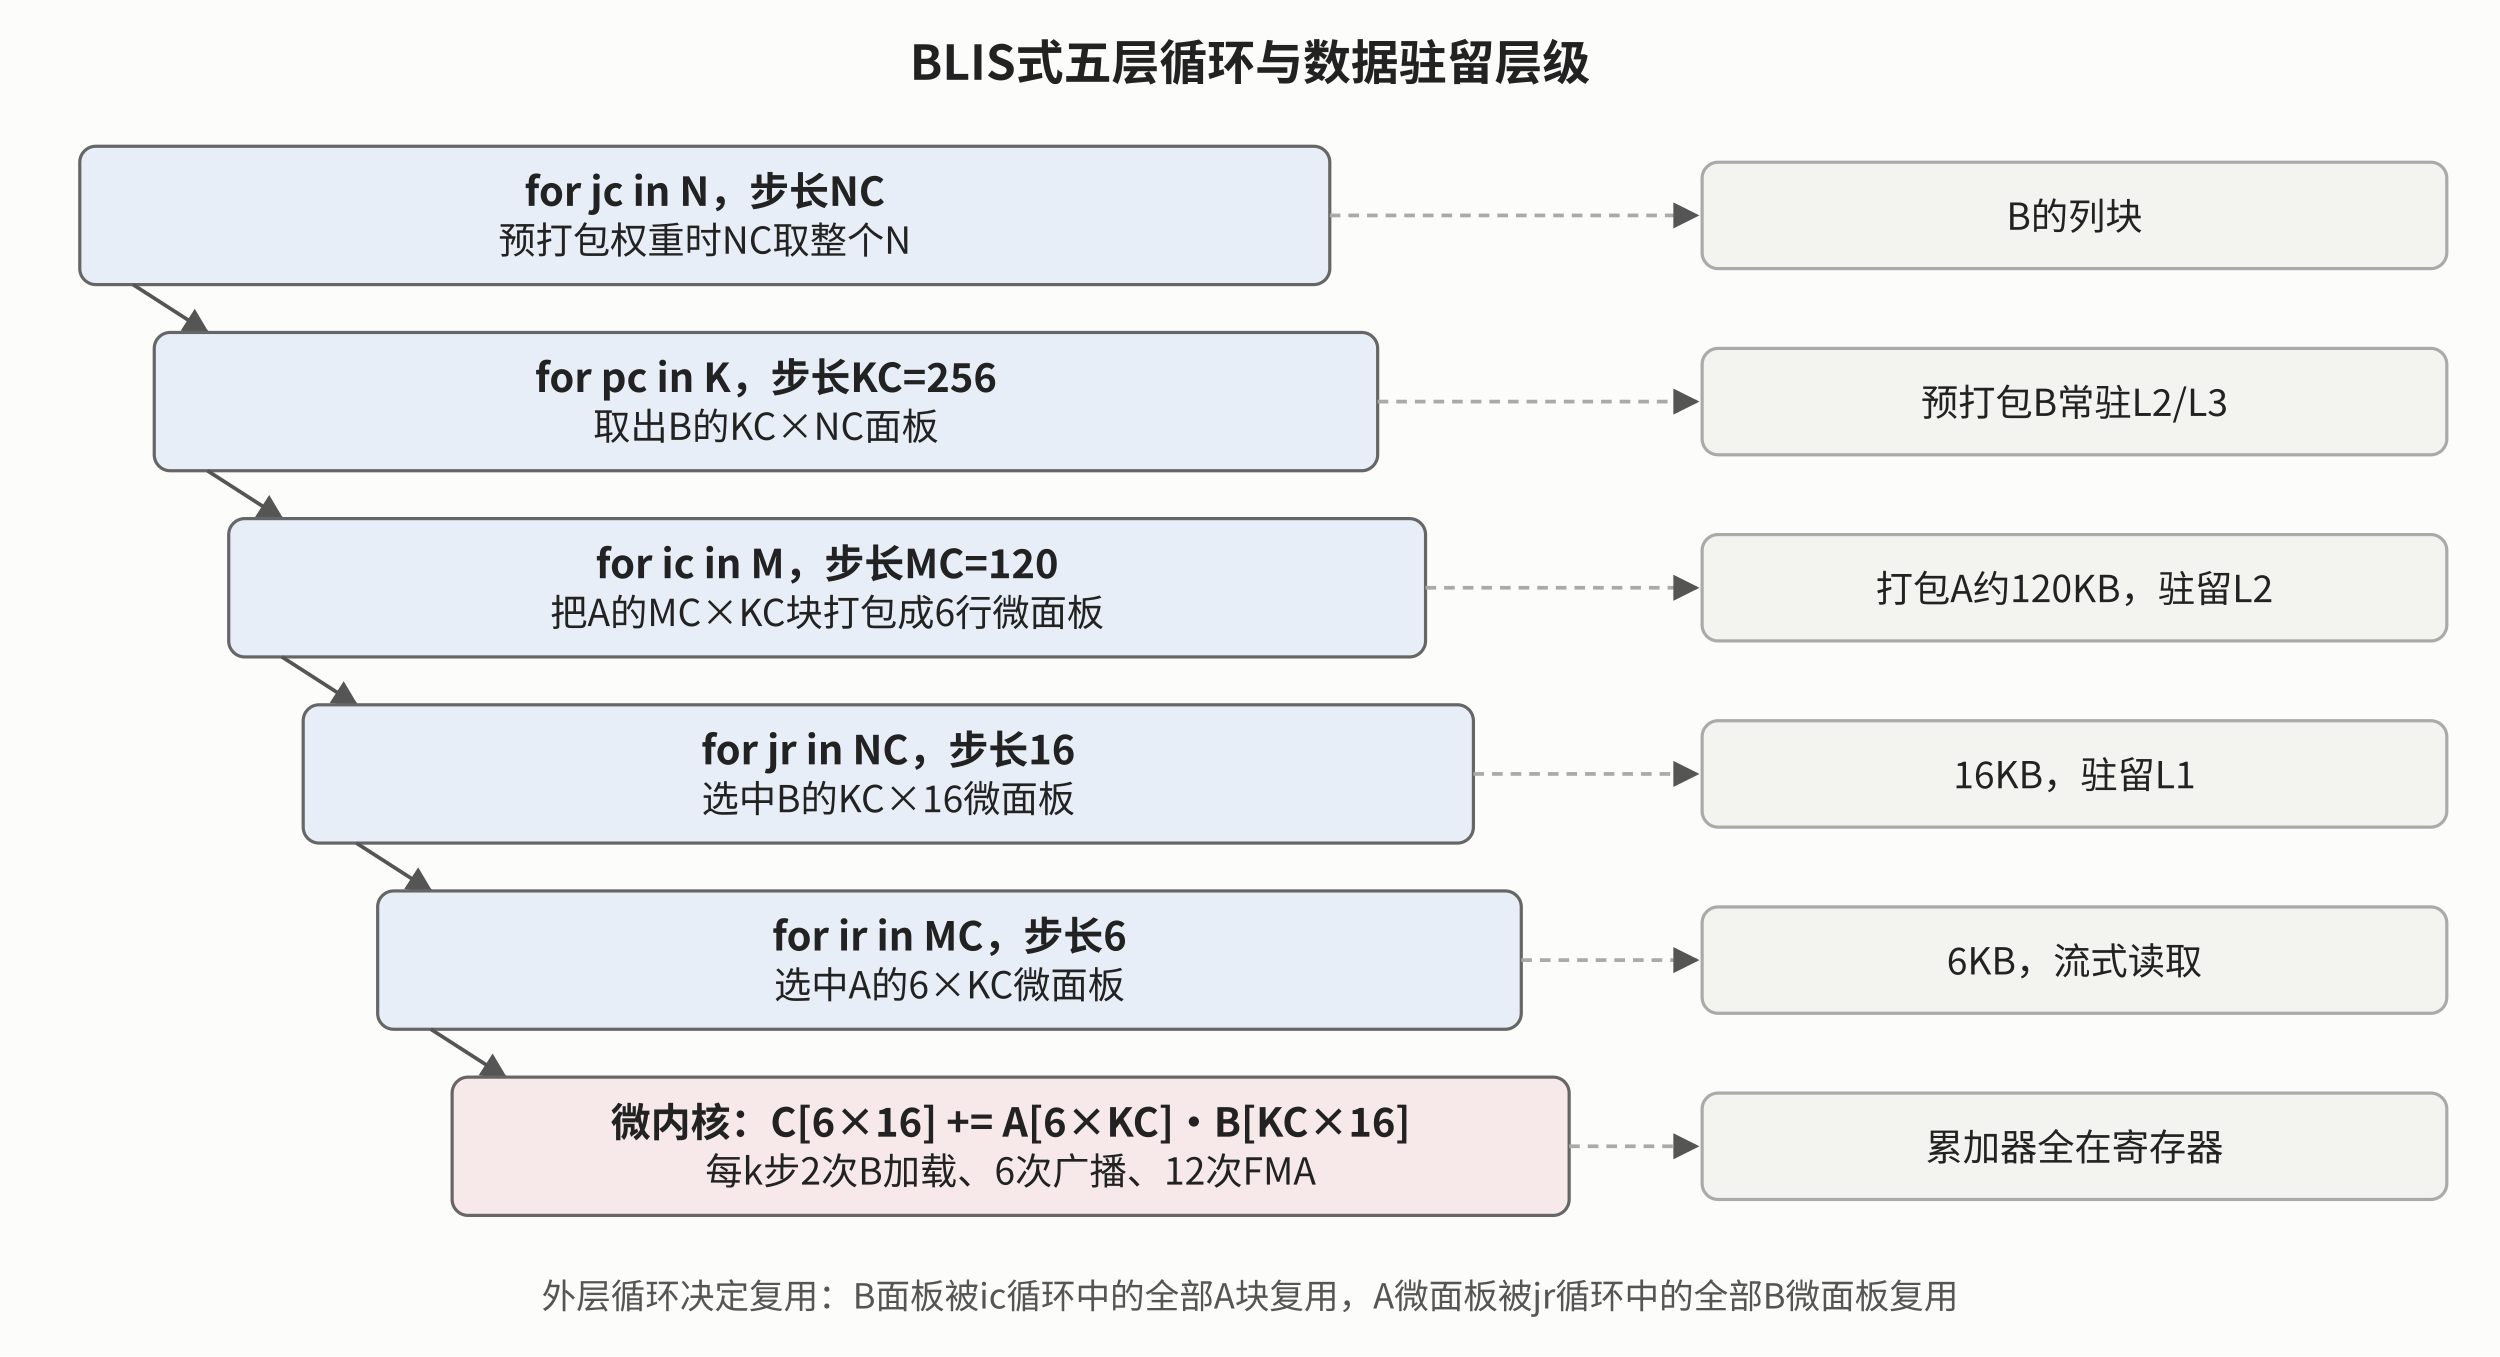
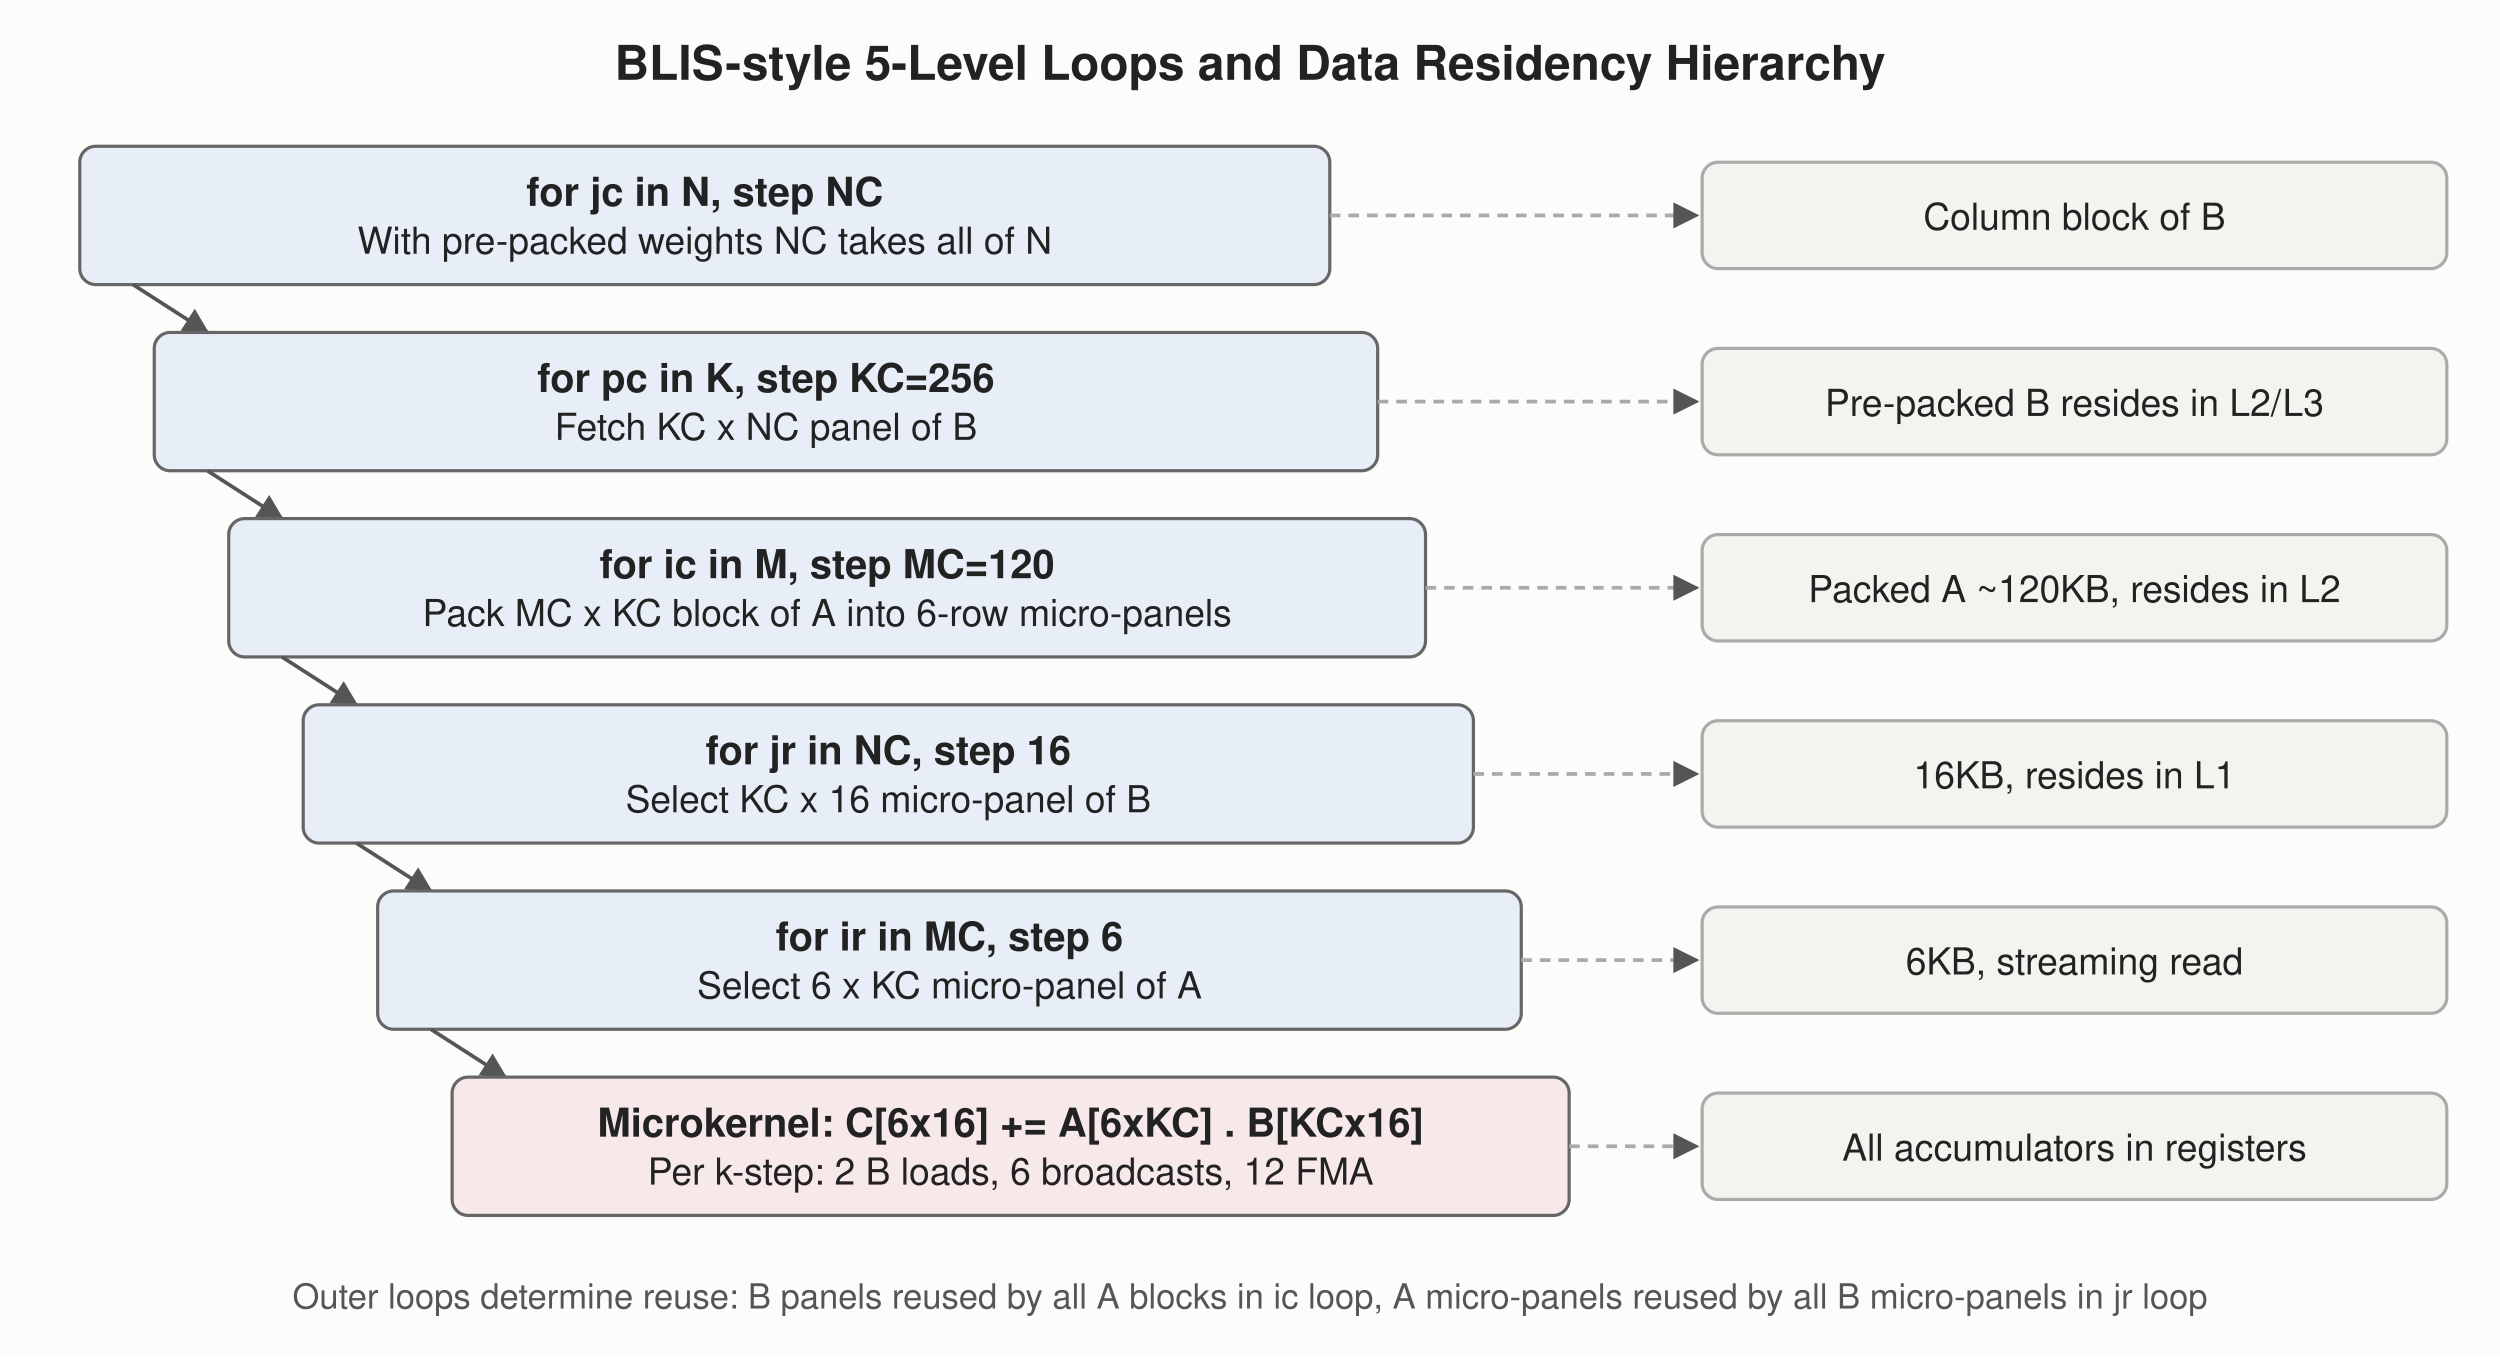
- <svg xmlns="http://www.w3.org/2000/svg" viewBox="0 0 940 510" width="940" height="510" font-family="Microsoft YaHei, PingFang SC, Noto Sans CJK SC, sans-serif" font-size="14">
+ <svg xmlns="http://www.w3.org/2000/svg" viewBox="0 0 940 510" width="940" height="510" font-family="Helvetica, Arial, sans-serif" font-size="14">
  <defs>
    <marker id="arrow" viewBox="0 0 10 10" refX="9" refY="5" markerWidth="7" markerHeight="7" orient="auto-start-reverse">
      <path d="M0,0 L10,5 L0,10 z" fill="#555" />
    </marker>
  </defs>
  <rect x="0" y="0" width="940" height="510" fill="#fcfcfa" />
-   <text x="470" y="30" text-anchor="middle" font-size="18" fill="#222" font-weight="bold">BLIS式五层循环与数据驻留层级</text>
+   <text x="470" y="30" text-anchor="middle" font-size="18" fill="#222" font-weight="bold">BLIS-style 5-Level Loops and Data Residency Hierarchy</text>
  <rect x="30" y="55" width="470" height="52" rx="6" fill="#e8eef7" stroke="#666" stroke-width="1.2" />
-   <text x="265" y="77.4" text-anchor="middle" font-size="15" font-weight="bold" fill="#222">for jc in N，步长NC</text>
-   <text x="265" y="95.4" text-anchor="middle" font-size="14" fill="#222">预打包权重时NC取整个N</text>
+   <text x="265" y="77.4" text-anchor="middle" font-size="15" font-weight="bold" fill="#222">for jc in N, step NC</text>
+   <text x="265" y="95.4" text-anchor="middle" font-size="14" fill="#222">With pre-packed weights NC takes all of N</text>
  <rect x="640" y="61" width="280" height="40" rx="6" fill="#f3f3ef" stroke="#aaa" stroke-width="1.2" />
-   <text x="780" y="86.4" text-anchor="middle" font-size="14" fill="#222">B的列块</text>
+   <text x="780" y="86.4" text-anchor="middle" font-size="14" fill="#222">Column block of B</text>
  <line x1="500" y1="81" x2="638" y2="81" stroke="#aaa" stroke-width="1.4" stroke-dasharray="4 3" marker-end="url(#arrow)" />
  <line x1="50" y1="107" x2="78" y2="125" stroke="#555" stroke-width="1.4" marker-end="url(#arrow)" />
  <rect x="58" y="125" width="460" height="52" rx="6" fill="#e8eef7" stroke="#666" stroke-width="1.2" />
-   <text x="288" y="147.4" text-anchor="middle" font-size="15" font-weight="bold" fill="#222">for pc in K，步长KC=256</text>
-   <text x="288" y="165.4" text-anchor="middle" font-size="14" fill="#222">取出B的KC×NC面板</text>
+   <text x="288" y="147.4" text-anchor="middle" font-size="15" font-weight="bold" fill="#222">for pc in K, step KC=256</text>
+   <text x="288" y="165.4" text-anchor="middle" font-size="14" fill="#222">Fetch KC x NC panel of B</text>
  <rect x="640" y="131" width="280" height="40" rx="6" fill="#f3f3ef" stroke="#aaa" stroke-width="1.2" />
-   <text x="780" y="156.4" text-anchor="middle" font-size="14" fill="#222">预打包B常驻L2/L3</text>
+   <text x="780" y="156.4" text-anchor="middle" font-size="14" fill="#222">Pre-packed B resides in L2/L3</text>
  <line x1="518" y1="151" x2="638" y2="151" stroke="#aaa" stroke-width="1.4" stroke-dasharray="4 3" marker-end="url(#arrow)" />
  <line x1="78" y1="177" x2="106" y2="195" stroke="#555" stroke-width="1.4" marker-end="url(#arrow)" />
  <rect x="86" y="195" width="450" height="52" rx="6" fill="#e8eef7" stroke="#666" stroke-width="1.2" />
-   <text x="311" y="217.4" text-anchor="middle" font-size="15" font-weight="bold" fill="#222">for ic in M，步长MC=120</text>
-   <text x="311" y="235.4" text-anchor="middle" font-size="14" fill="#222">把A的MC×KC块打包成6行微面板</text>
+   <text x="311" y="217.4" text-anchor="middle" font-size="15" font-weight="bold" fill="#222">for ic in M, step MC=120</text>
+   <text x="311" y="235.4" text-anchor="middle" font-size="14" fill="#222">Pack MC x KC block of A into 6-row micro-panels</text>
  <rect x="640" y="201" width="280" height="40" rx="6" fill="#f3f3ef" stroke="#aaa" stroke-width="1.2" />
-   <text x="780" y="226.4" text-anchor="middle" font-size="14" fill="#222">打包A约120KB，驻留L2</text>
+   <text x="780" y="226.4" text-anchor="middle" font-size="14" fill="#222">Packed A ~120KB, resides in L2</text>
  <line x1="536" y1="221" x2="638" y2="221" stroke="#aaa" stroke-width="1.4" stroke-dasharray="4 3" marker-end="url(#arrow)" />
  <line x1="106" y1="247" x2="134" y2="265" stroke="#555" stroke-width="1.4" marker-end="url(#arrow)" />
  <rect x="114" y="265" width="440" height="52" rx="6" fill="#e8eef7" stroke="#666" stroke-width="1.2" />
-   <text x="334" y="287.4" text-anchor="middle" font-size="15" font-weight="bold" fill="#222">for jr in NC，步长16</text>
-   <text x="334" y="305.4" text-anchor="middle" font-size="14" fill="#222">选中B的KC×16微面板</text>
+   <text x="334" y="287.4" text-anchor="middle" font-size="15" font-weight="bold" fill="#222">for jr in NC, step 16</text>
+   <text x="334" y="305.4" text-anchor="middle" font-size="14" fill="#222">Select KC x 16 micro-panel of B</text>
  <rect x="640" y="271" width="280" height="40" rx="6" fill="#f3f3ef" stroke="#aaa" stroke-width="1.2" />
-   <text x="780" y="296.4" text-anchor="middle" font-size="14" fill="#222">16KB，驻留L1</text>
+   <text x="780" y="296.4" text-anchor="middle" font-size="14" fill="#222">16KB, resides in L1</text>
  <line x1="554" y1="291" x2="638" y2="291" stroke="#aaa" stroke-width="1.4" stroke-dasharray="4 3" marker-end="url(#arrow)" />
  <line x1="134" y1="317" x2="162" y2="335" stroke="#555" stroke-width="1.4" marker-end="url(#arrow)" />
  <rect x="142" y="335" width="430" height="52" rx="6" fill="#e8eef7" stroke="#666" stroke-width="1.2" />
-   <text x="357" y="357.4" text-anchor="middle" font-size="15" font-weight="bold" fill="#222">for ir in MC，步长6</text>
-   <text x="357" y="375.4" text-anchor="middle" font-size="14" fill="#222">选中A的6×KC微面板</text>
+   <text x="357" y="357.4" text-anchor="middle" font-size="15" font-weight="bold" fill="#222">for ir in MC, step 6</text>
+   <text x="357" y="375.4" text-anchor="middle" font-size="14" fill="#222">Select 6 x KC micro-panel of A</text>
  <rect x="640" y="341" width="280" height="40" rx="6" fill="#f3f3ef" stroke="#aaa" stroke-width="1.2" />
-   <text x="780" y="366.4" text-anchor="middle" font-size="14" fill="#222">6KB，流式读取</text>
+   <text x="780" y="366.4" text-anchor="middle" font-size="14" fill="#222">6KB, streaming read</text>
  <line x1="572" y1="361" x2="638" y2="361" stroke="#aaa" stroke-width="1.4" stroke-dasharray="4 3" marker-end="url(#arrow)" />
  <line x1="162" y1="387" x2="190" y2="405" stroke="#555" stroke-width="1.4" marker-end="url(#arrow)" />
  <rect x="170" y="405" width="420" height="52" rx="6" fill="#f7e9ea" stroke="#666" stroke-width="1.2" />
-   <text x="380" y="427.4" text-anchor="middle" font-size="15" font-weight="bold" fill="#222">微内核：C[6×16] += A[6×KC]·B[KC×16]</text>
-   <text x="380" y="445.4" text-anchor="middle" font-size="14" fill="#222">每k步2次B加载、6次广播、12次FMA</text>
+   <text x="380" y="427.4" text-anchor="middle" font-size="15" font-weight="bold" fill="#222">Microkernel: C[6x16] += A[6xKC] . B[KCx16]</text>
+   <text x="380" y="445.4" text-anchor="middle" font-size="14" fill="#222">Per k-step: 2 B loads, 6 broadcasts, 12 FMA</text>
  <rect x="640" y="411" width="280" height="40" rx="6" fill="#f3f3ef" stroke="#aaa" stroke-width="1.2" />
-   <text x="780" y="436.4" text-anchor="middle" font-size="14" fill="#222">累加器全在寄存器</text>
+   <text x="780" y="436.4" text-anchor="middle" font-size="14" fill="#222">All accumulators in registers</text>
  <line x1="590" y1="431" x2="638" y2="431" stroke="#aaa" stroke-width="1.4" stroke-dasharray="4 3" marker-end="url(#arrow)" />
-   <text x="470" y="492" text-anchor="middle" font-size="13" fill="#555">外层循环决定复用：B面板被ic循环中的全部A块复用，A微面板被jr循环中的全部B微面板复用</text>
+   <text x="470" y="492" text-anchor="middle" font-size="13" fill="#555">Outer loops determine reuse: B panels reused by all A blocks in ic loop, A micro-panels reused by all B micro-panels in jr loop</text>
</svg>
